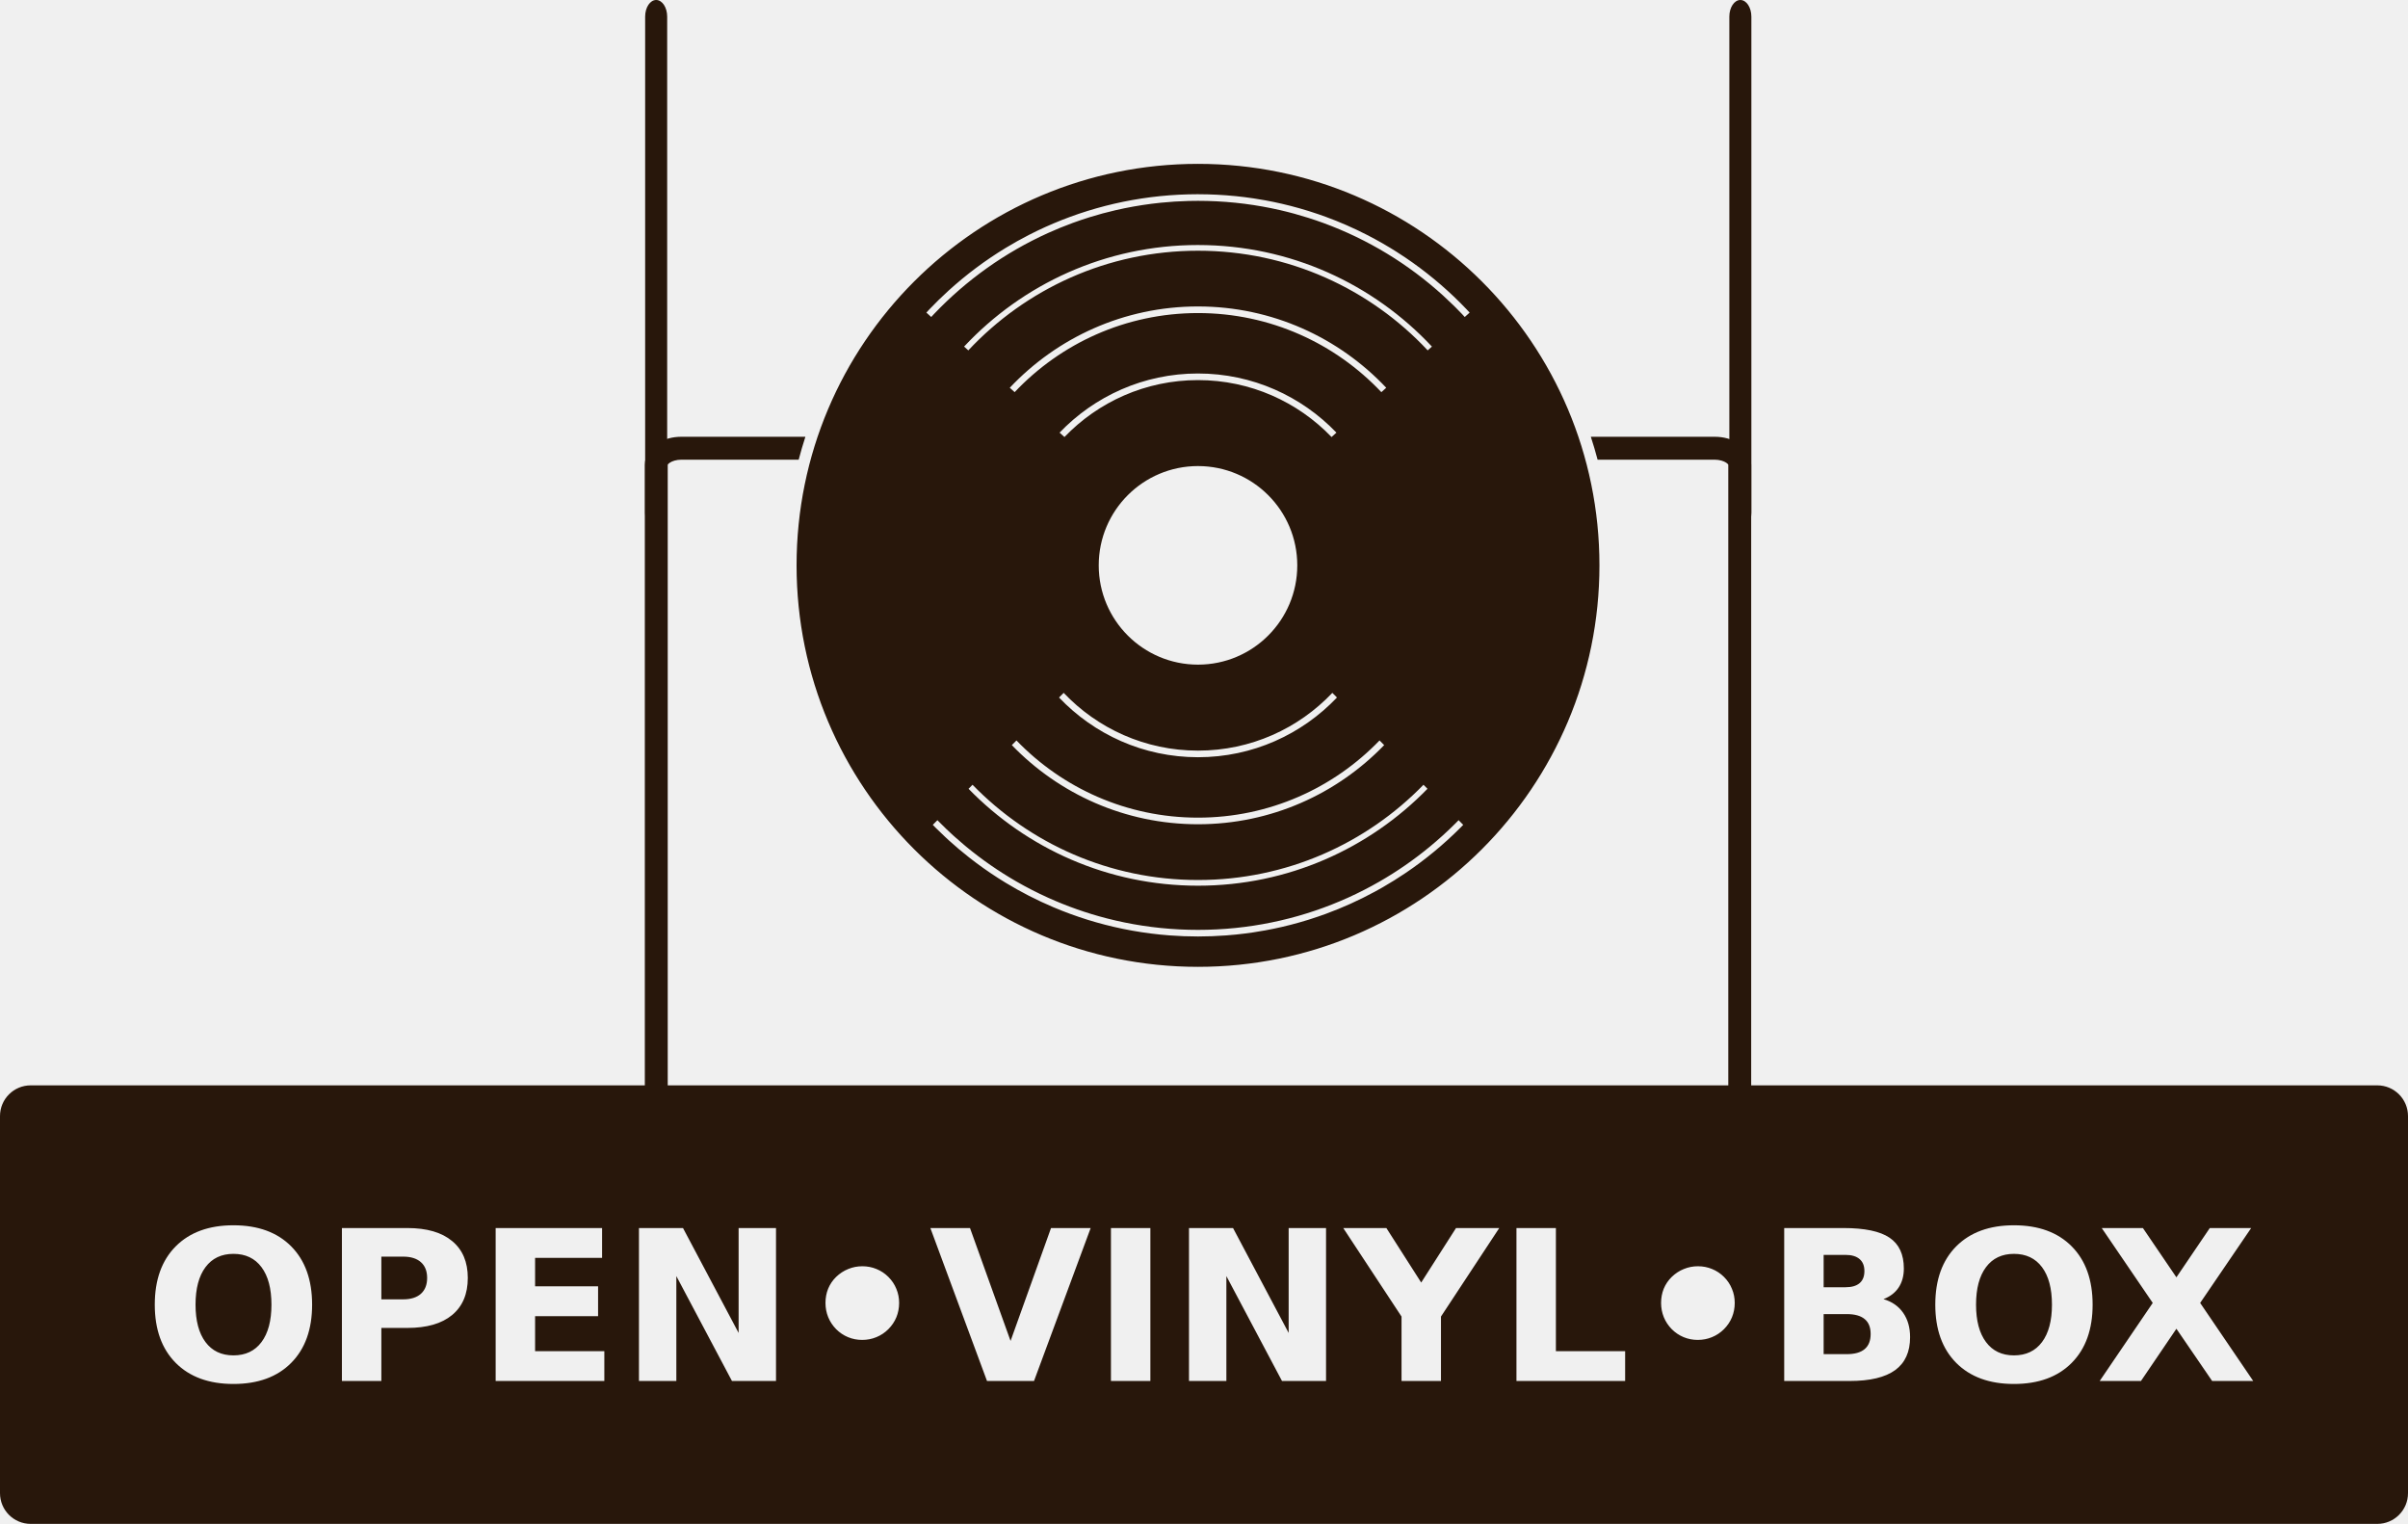
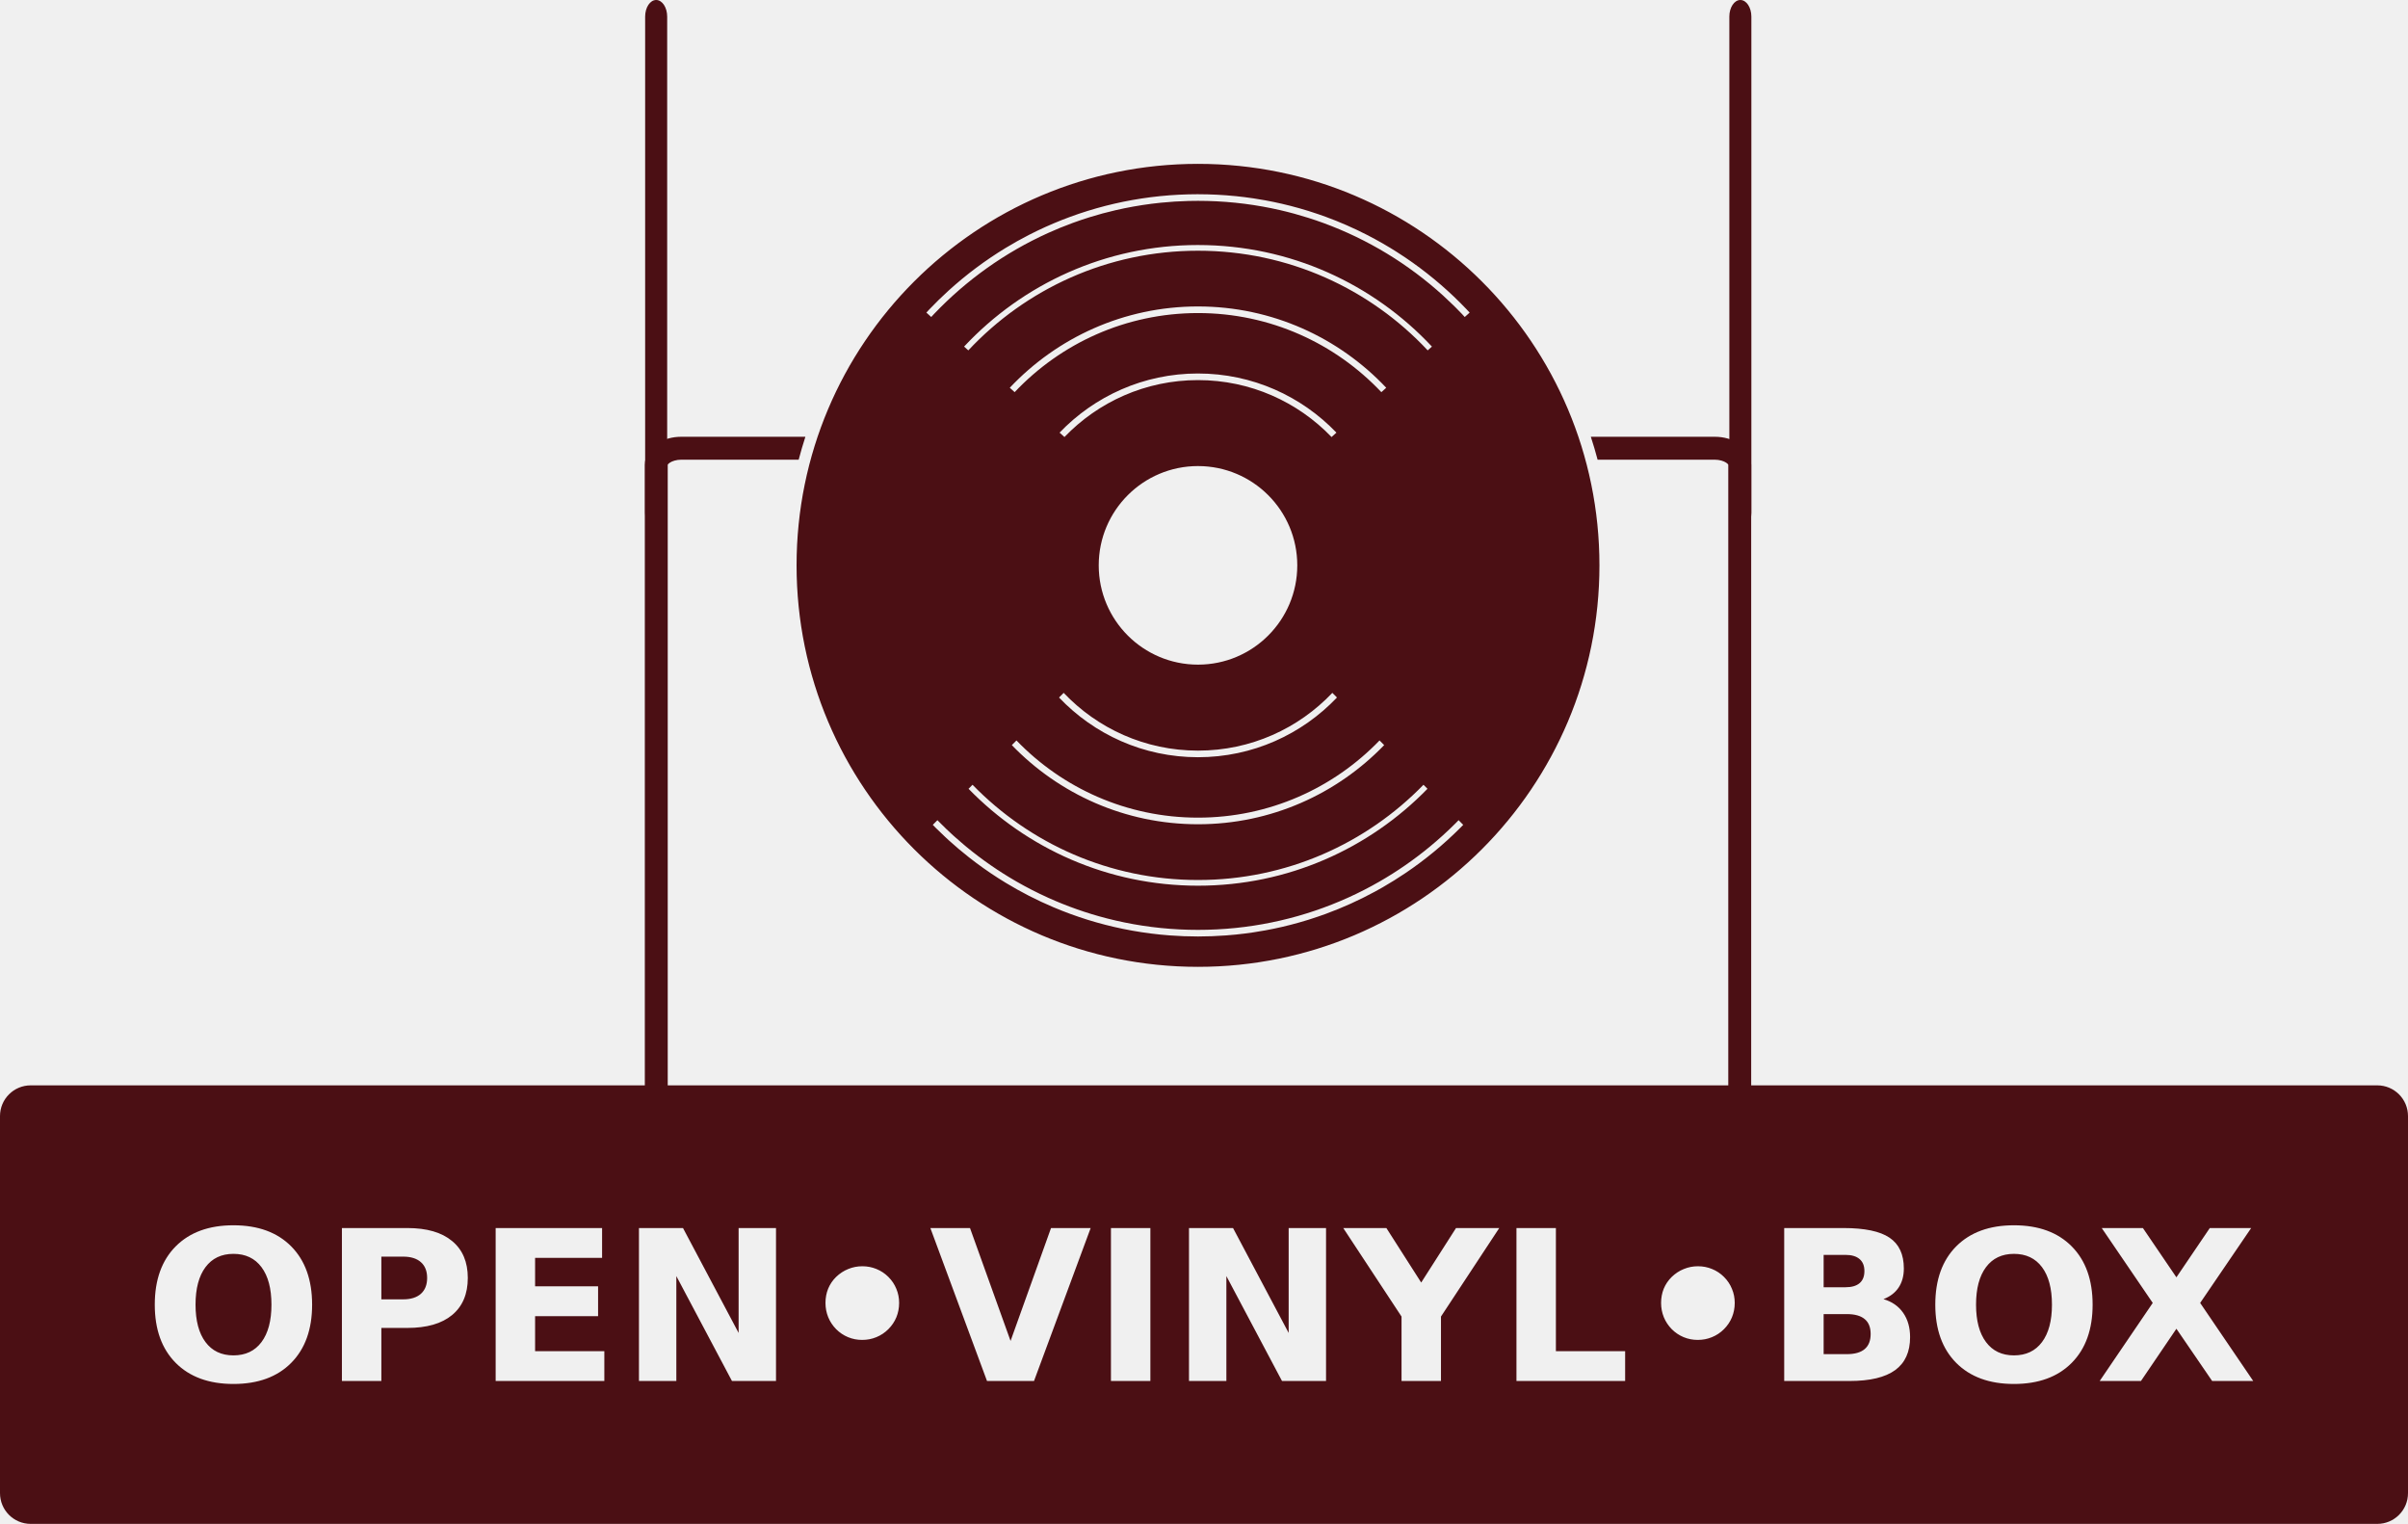
<svg xmlns="http://www.w3.org/2000/svg" width="364.461mm" height="230.614mm" viewBox="0 0 364.461 230.614" version="1.1" id="svg20086">
  <defs id="defs20083">
    <rect x="13.742" y="629.568" width="1358.902" height="240.858" id="rect31237" />
    <rect x="169.031" y="48.401" width="689.398" height="91.644" id="rect29086" />
  </defs>
  <g id="layer1" transform="translate(74.94716,-22.65931)">
-     <path id="path24822" style="display:inline;fill:#28170b;fill-opacity:1;stroke:none;stroke-width:0.71;stroke-dasharray:none;stroke-opacity:1" d="M 106.376,47.457 A 60.759,60.759 0 0 0 45.617,108.215 60.759,60.759 0 0 0 106.376,168.974 60.759,60.759 0 0 0 167.135,108.215 60.759,60.759 0 0 0 106.376,47.457 Z m -0.001,4.596 c 0.485,0 0.968,0.006 1.45,0.019 0.935,0.024 1.863,0.071 2.785,0.14 0.504,0.038 1.006,0.08 1.506,0.131 0.886,0.09 1.765,0.203 2.639,0.333 0.597,0.089 1.191,0.189 1.782,0.297 0.846,0.155 1.687,0.327 2.52,0.519 0.453,0.105 0.903,0.214 1.352,0.33 0.449,0.115 0.895,0.237 1.339,0.363 0.444,0.126 0.886,0.258 1.325,0.394 h 5.2e-4 c 0.108,0.034 0.214,0.07 0.321,0.104 0.769,0.245 1.533,0.502 2.288,0.779 2.15,0.788 4.239,1.703 6.258,2.737 0.404,0.207 0.804,0.418 1.202,0.634 l 5.1e-4,5.17e-4 c 0.796,0.432 1.58,0.883 2.352,1.352 0.619,0.376 1.227,0.767 1.83,1.166 0.149,0.099 0.3,0.195 0.449,0.295 0.747,0.505 1.482,1.027 2.202,1.566 0.36,0.27 0.717,0.543 1.071,0.821 0.708,0.556 1.401,1.129 2.08,1.717 0.34,0.294 0.676,0.592 1.008,0.895 h 5.1e-4 c 0.332,0.302 0.661,0.608 0.986,0.918 0.65,0.62 1.286,1.255 1.906,1.906 0.156,0.163 0.308,0.33 0.462,0.496 l -0.742,0.668 c -0.148,-0.159 -0.29,-0.322 -0.44,-0.479 -0.304,-0.319 -0.613,-0.635 -0.925,-0.947 -0.154,-0.154 -0.312,-0.305 -0.468,-0.457 -0.475,-0.464 -0.956,-0.923 -1.447,-1.369 l -5.2e-4,-5.17e-4 c -0.653,-0.593 -1.321,-1.171 -2.001,-1.733 -0.681,-0.562 -1.376,-1.108 -2.084,-1.638 -0.354,-0.265 -0.711,-0.525 -1.072,-0.781 -0.721,-0.513 -1.455,-1.008 -2.201,-1.487 -0.746,-0.478 -1.505,-0.939 -2.275,-1.382 -0.77,-0.443 -1.552,-0.867 -2.345,-1.273 -0.793,-0.406 -1.597,-0.793 -2.412,-1.162 -0.815,-0.368 -1.64,-0.717 -2.475,-1.046 -0.418,-0.165 -0.837,-0.324 -1.26,-0.479 -0.741,-0.271 -1.491,-0.525 -2.247,-0.765 -1.398,-0.444 -2.819,-0.836 -4.262,-1.169 -0.89,-0.205 -1.788,-0.389 -2.693,-0.551 -0.453,-0.081 -0.908,-0.156 -1.364,-0.226 -0.913,-0.139 -1.834,-0.257 -2.761,-0.351 -1.855,-0.188 -3.737,-0.285 -5.641,-0.285 -0.476,0 -0.951,0.006 -1.424,0.018 -1.419,0.036 -2.826,0.125 -4.217,0.267 -0.927,0.094 -1.848,0.211 -2.761,0.351 -0.457,0.07 -0.911,0.145 -1.364,0.226 -0.905,0.162 -1.803,0.346 -2.693,0.551 h -5.17e-4 c -1.334,0.308 -2.651,0.664 -3.946,1.067 -0.864,0.269 -1.718,0.558 -2.563,0.867 -1.267,0.464 -2.513,0.973 -3.735,1.525 -0.815,0.368 -1.619,0.756 -2.412,1.162 -0.793,0.406 -1.575,0.831 -2.345,1.273 -0.77,0.443 -1.529,0.904 -2.275,1.382 -0.746,0.478 -1.479,0.974 -2.2,1.487 -0.721,0.513 -1.429,1.042 -2.124,1.588 -0.347,0.273 -0.691,0.55 -1.032,0.831 -1.362,1.124 -2.669,2.312 -3.917,3.56 -0.312,0.312 -0.621,0.627 -0.925,0.947 -0.149,0.157 -0.295,0.317 -0.442,0.475 L 65.262,69.964 c 0.154,-0.165 0.306,-0.332 0.461,-0.495 0.93,-0.975 1.894,-1.918 2.892,-2.824 0.332,-0.302 0.669,-0.6 1.009,-0.895 0.34,-0.294 0.683,-0.585 1.029,-0.871 0.693,-0.572 1.401,-1.129 2.122,-1.668 0.721,-0.539 1.455,-1.061 2.202,-1.566 0.747,-0.505 1.506,-0.992 2.278,-1.461 h 5.17e-4 c 1.158,-0.704 2.343,-1.367 3.554,-1.987 1.614,-0.827 3.274,-1.578 4.974,-2.249 0.425,-0.168 0.853,-0.33 1.283,-0.488 0.86,-0.315 1.73,-0.61 2.609,-0.883 0.439,-0.137 0.881,-0.268 1.326,-0.394 0.444,-0.126 0.891,-0.247 1.339,-0.363 0.449,-0.115 0.9,-0.225 1.352,-0.33 0.906,-0.209 1.82,-0.396 2.741,-0.561 0.461,-0.082 0.924,-0.159 1.389,-0.23 0.929,-0.142 1.866,-0.262 2.81,-0.358 0.472,-0.048 0.946,-0.09 1.421,-0.126 0.951,-0.072 1.907,-0.121 2.871,-0.145 0.482,-0.012 0.965,-0.019 1.45,-0.019 z m 0,7.686 c 13.968,0 26.557,5.913 35.405,15.37 l -0.637,0.574 c -8.688,-9.281 -21.048,-15.081 -34.767,-15.081 -13.719,0 -26.078,5.801 -34.766,15.081 L 70.972,75.108 C 79.819,65.652 92.407,59.738 106.375,59.738 Z m 0,9.297 c 11.226,0 21.345,4.733 28.49,12.304 l -0.738,0.666 C 127.167,74.638 117.313,70.035 106.375,70.035 c -10.938,0 -20.791,4.603 -27.75,11.969 L 77.887,81.339 C 85.031,73.768 95.149,69.035 106.375,69.035 Z m 0,10.145 c 8.235,10e-7 15.667,3.438 20.952,8.95 l -0.738,0.665 c -5.101,-5.308 -12.267,-8.615 -20.214,-8.615 -7.946,0 -15.112,3.308 -20.212,8.615 L 85.425,88.13 c 5.285,-5.512 12.715,-8.95 20.95,-8.95 z m 0.001,14.01 A 15.026,15.026 0 0 1 121.401,108.215 15.026,15.026 0 0 1 106.376,123.241 15.026,15.026 0 0 1 91.35,108.215 15.026,15.026 0 0 1 106.376,93.19 Z m 20.333,34.319 0.7,0.706 c -5.29,5.562 -12.756,9.036 -21.033,9.036 -8.277,0 -15.742,-3.474 -21.032,-9.035 l 0.7,-0.706 c 5.107,5.381 12.323,8.741 20.332,8.741 8.009,0 15.226,-3.36 20.334,-8.742 z m 7.144,7.204 0.7,0.705 c -7.126,7.379 -17.114,11.977 -28.178,11.977 -11.064,0 -21.05,-4.597 -28.176,-11.976 l 0.7,-0.705 c 6.943,7.198 16.681,11.681 27.476,11.681 10.795,0 20.534,-4.484 27.477,-11.682 z m 6.65,6.706 0.604,0.609 c -8.807,9.045 -21.114,14.666 -34.731,14.666 -13.617,0 -25.923,-5.621 -34.73,-14.666 l 0.604,-0.609 c 8.649,8.889 20.74,14.412 34.126,14.412 13.386,0 25.477,-5.523 34.127,-14.412 z m 5.315,5.36 0.7,0.706 c -0.144,0.147 -0.286,0.296 -0.431,0.441 -0.635,0.635 -1.285,1.255 -1.95,1.86 h -5.1e-4 c -0.665,0.604 -1.344,1.193 -2.038,1.765 -0.347,0.286 -0.697,0.568 -1.051,0.846 -0.707,0.556 -1.428,1.096 -2.162,1.617 -0.367,0.261 -0.738,0.518 -1.111,0.77 -1.12,0.757 -2.27,1.475 -3.446,2.151 -0.392,0.225 -0.787,0.446 -1.185,0.662 -2.387,1.297 -4.879,2.426 -7.46,3.371 -0.755,0.276 -1.518,0.534 -2.288,0.779 -0.108,0.034 -0.214,0.071 -0.322,0.104 -0.439,0.137 -0.881,0.268 -1.325,0.394 -0.444,0.126 -0.891,0.247 -1.339,0.363 -0.448,0.115 -0.899,0.225 -1.352,0.33 -0.833,0.192 -1.674,0.364 -2.52,0.519 -0.591,0.108 -1.185,0.207 -1.782,0.297 -0.873,0.131 -1.753,0.243 -2.639,0.333 -0.5,0.051 -1.003,0.094 -1.506,0.131 -1.398,0.104 -2.81,0.159 -4.235,0.159 -1.454,0 -2.894,-0.055 -4.32,-0.164 -0.475,-0.036 -0.949,-0.078 -1.421,-0.126 -0.944,-0.096 -1.881,-0.216 -2.81,-0.358 -0.465,-0.071 -0.928,-0.148 -1.389,-0.23 -0.922,-0.165 -1.836,-0.352 -2.741,-0.561 -0.906,-0.209 -1.803,-0.44 -2.692,-0.692 -0.444,-0.126 -0.886,-0.258 -1.326,-0.394 -0.879,-0.274 -1.749,-0.568 -2.609,-0.883 -0.43,-0.158 -0.858,-0.32 -1.283,-0.488 -0.425,-0.168 -0.847,-0.34 -1.267,-0.518 -2.52,-1.066 -4.946,-2.311 -7.262,-3.718 -0.386,-0.235 -0.768,-0.474 -1.148,-0.717 -0.76,-0.487 -1.507,-0.992 -2.241,-1.514 -0.734,-0.522 -1.455,-1.062 -2.162,-1.617 -1.061,-0.834 -2.091,-1.705 -3.089,-2.611 -0.16,-0.146 -0.317,-0.295 -0.475,-0.443 -0.499,-0.464 -0.993,-0.935 -1.475,-1.417 -0.145,-0.145 -0.287,-0.294 -0.43,-0.441 l 0.698,-0.704 c 0.453,0.463 0.913,0.919 1.382,1.366 0.319,0.304 0.642,0.605 0.968,0.902 h 5.17e-4 c 0.153,0.139 0.311,0.275 0.466,0.413 0.353,0.314 0.711,0.624 1.072,0.929 0.155,0.13 0.307,0.263 0.463,0.392 2.384,1.967 4.936,3.738 7.631,5.288 0.77,0.443 1.552,0.867 2.345,1.273 0.793,0.406 1.597,0.793 2.412,1.162 2.851,1.289 5.831,2.342 8.916,3.136 0.441,0.113 0.883,0.221 1.328,0.324 h 5.17e-4 c 0.89,0.205 1.787,0.389 2.693,0.551 0.453,0.081 0.908,0.156 1.364,0.226 0.913,0.139 1.834,0.257 2.761,0.351 0.927,0.094 1.862,0.165 2.802,0.213 0.47,0.024 0.942,0.042 1.415,0.054 0.473,0.012 0.948,0.018 1.424,0.018 1.904,0 3.786,-0.097 5.641,-0.285 0.927,-0.094 1.848,-0.211 2.761,-0.351 0.457,-0.07 0.911,-0.145 1.364,-0.226 0.906,-0.162 1.804,-0.346 2.693,-0.551 3.559,-0.821 6.986,-1.987 10.244,-3.46 0.815,-0.368 1.619,-0.756 2.412,-1.162 0.793,-0.406 1.574,-0.831 2.345,-1.273 2.695,-1.55 5.247,-3.32 7.631,-5.288 0.681,-0.562 1.348,-1.14 2.001,-1.734 0.653,-0.594 1.292,-1.202 1.916,-1.826 0.146,-0.146 0.289,-0.296 0.434,-0.444 z" />
-     <path id="rect26606" style="color:#000000;fill:#28170b;-inkscape-stroke:none" d="m 28.17,88.758 c -1.358,0 -2.614,0.344 -3.639,1.025 -1.024,0.681 -1.881,1.828 -1.881,3.225 v 103.992 c 0,1.397 0.857,2.544 1.881,3.225 1.024,0.681 2.281,1.026 3.639,1.026 H 184.582 c 1.358,0 2.614,-0.345 3.639,-1.026 1.024,-0.681 1.881,-1.828 1.881,-3.225 V 93.008 c 0,-1.397 -0.857,-2.544 -1.881,-3.225 -1.024,-0.681 -2.281,-1.025 -3.639,-1.025 h -18.749 a 62.563,62.563 0 0 1 1.023,3.467 h 17.726 c 0.739,0 1.377,0.216 1.721,0.445 0.344,0.229 0.332,0.341 0.332,0.338 v 103.992 c 0,-0.003 0.012,0.109 -0.332,0.338 -0.344,0.229 -0.982,0.445 -1.721,0.445 H 28.17 c -0.739,0 -1.377,-0.217 -1.721,-0.445 -0.344,-0.229 -0.332,-0.341 -0.332,-0.338 V 93.008 c 0,0.003 -0.012,-0.109 0.332,-0.338 0.344,-0.229 0.982,-0.445 1.721,-0.445 h 17.766 a 62.563,62.563 0 0 1 1.016,-3.467 z" />
-     <path style="display:none;opacity:1;fill:none;fill-opacity:1;stroke:#ffffff;stroke-width:2.67;stroke-dasharray:none;stroke-opacity:1" id="path29030" d="m 35.119,-88.418 a 62.563,62.563 0 0 1 -73.023,-49.816 62.563,62.563 0 0 1 49.681,-73.114 62.563,62.563 0 0 1 73.206,49.546 62.563,62.563 0 0 1 -49.411,73.297" transform="rotate(126.5586)" />
-     <rect style="opacity:1;fill:#28170b;fill-opacity:1;stroke:none;stroke-width:3;stroke-dasharray:none;stroke-opacity:1" id="rect29352" width="3.334" height="80.126" x="22.699" y="22.659" rx="3.785" ry="2.516" />
-     <rect style="opacity:1;fill:#28170b;fill-opacity:1;stroke:none;stroke-width:3;stroke-dasharray:none;stroke-opacity:1" id="rect29354" width="3.334" height="80.126" x="186.796" y="22.659" rx="3.785" ry="2.516" />
-     <path id="rect29775" style="opacity:1;fill:#28170b;fill-opacity:1;stroke:none;stroke-width:2.811;stroke-dasharray:none;stroke-opacity:1" d="M -70.29 186.908 C -72.87 186.908 -74.947 188.985 -74.947 191.565 L -74.947 248.616 C -74.947 251.196 -72.87 253.273 -70.29 253.273 L 284.857 253.273 C 287.437 253.273 289.514 251.196 289.514 248.616 L 289.514 191.565 C 289.514 188.985 287.437 186.908 284.857 186.908 L -70.29 186.908 z M -39.614 208.084 C -35.894 208.084 -32.979 209.148 -30.871 211.277 C -28.762 213.406 -27.708 216.347 -27.708 220.098 C -27.708 223.84 -28.762 226.775 -30.871 228.904 C -32.979 231.033 -35.894 232.098 -39.614 232.098 C -43.325 232.098 -46.239 231.033 -48.358 228.904 C -50.466 226.775 -51.521 223.84 -51.521 220.098 C -51.521 216.347 -50.466 213.406 -48.358 211.277 C -46.239 209.148 -43.325 208.084 -39.614 208.084 z M 229.873 208.084 C 233.594 208.084 236.508 209.148 238.617 211.277 C 240.725 213.406 241.779 216.347 241.779 220.098 C 241.779 223.84 240.725 226.775 238.617 228.904 C 236.508 231.033 233.594 232.098 229.873 232.098 C 226.163 232.098 223.248 231.033 221.129 228.904 C 219.02 226.775 217.967 223.84 217.967 220.098 C 217.967 216.347 219.02 213.406 221.129 211.277 C 223.248 209.148 226.163 208.084 229.873 208.084 z M -23.197 208.502 L -13.29 208.502 C -10.345 208.502 -8.087 209.159 -6.516 210.471 C -4.934 211.773 -4.144 213.634 -4.144 216.052 C -4.144 218.481 -4.934 220.352 -6.516 221.664 C -8.087 222.966 -10.345 223.618 -13.29 223.618 L -17.228 223.618 L -17.228 231.648 L -23.197 231.648 L -23.197 208.502 z M 0.073 208.502 L 16.181 208.502 L 16.181 213.014 L 6.042 213.014 L 6.042 217.323 L 15.576 217.323 L 15.576 221.835 L 6.042 221.835 L 6.042 227.137 L 16.522 227.137 L 16.522 231.648 L 0.073 231.648 L 0.073 208.502 z M 21.762 208.502 L 28.428 208.502 L 36.846 224.377 L 36.846 208.502 L 42.505 208.502 L 42.505 231.648 L 35.838 231.648 L 27.42 215.773 L 27.42 231.648 L 21.762 231.648 L 21.762 208.502 z M 65.868 208.502 L 71.867 208.502 L 78.006 225.586 L 84.13 208.502 L 90.13 208.502 L 81.556 231.648 L 74.441 231.648 L 65.868 208.502 z M 93.199 208.502 L 99.168 208.502 L 99.168 231.648 L 93.199 231.648 L 93.199 208.502 z M 105.012 208.502 L 111.679 208.502 L 120.097 224.377 L 120.097 208.502 L 125.755 208.502 L 125.755 231.648 L 119.089 231.648 L 110.671 215.773 L 110.671 231.648 L 105.012 231.648 L 105.012 208.502 z M 128.36 208.502 L 134.887 208.502 L 140.158 216.75 L 145.429 208.502 L 151.971 208.502 L 143.15 221.897 L 143.15 231.648 L 137.181 231.648 L 137.181 221.897 L 128.36 208.502 z M 154.575 208.502 L 160.544 208.502 L 160.544 227.137 L 171.024 227.137 L 171.024 231.648 L 154.575 231.648 L 154.575 208.502 z M 195.1 208.502 L 204.061 208.502 C 207.275 208.502 209.6 208.988 211.037 209.959 C 212.484 210.931 213.207 212.486 213.207 214.626 C 213.207 215.752 212.943 216.714 212.416 217.509 C 211.889 218.295 211.125 218.879 210.122 219.261 C 211.404 219.633 212.396 220.321 213.099 221.323 C 213.802 222.326 214.153 223.556 214.153 225.013 C 214.153 227.245 213.399 228.909 211.89 230.005 C 210.381 231.1 208.086 231.648 205.006 231.648 L 195.1 231.648 L 195.1 208.502 z M 243.159 208.502 L 249.391 208.502 L 254.461 215.959 L 259.515 208.502 L 265.777 208.502 L 258.057 219.835 L 266.088 231.648 L 259.871 231.648 L 254.461 223.742 L 249.097 231.648 L 242.849 231.648 L 250.879 219.835 L 243.159 208.502 z M -39.614 212.409 C -41.433 212.409 -42.844 213.081 -43.847 214.424 C -44.849 215.768 -45.351 217.659 -45.351 220.098 C -45.351 222.527 -44.849 224.413 -43.847 225.757 C -42.844 227.101 -41.433 227.772 -39.614 227.772 C -37.785 227.772 -36.369 227.101 -35.367 225.757 C -34.364 224.413 -33.863 222.527 -33.863 220.098 C -33.863 217.659 -34.364 215.768 -35.367 214.424 C -36.369 213.081 -37.785 212.409 -39.614 212.409 z M 229.873 212.409 C 228.054 212.409 226.643 213.081 225.641 214.424 C 224.638 215.768 224.136 217.659 224.136 220.098 C 224.136 222.527 224.638 224.413 225.641 225.757 C 226.643 227.101 228.054 227.772 229.873 227.772 C 231.702 227.772 233.118 227.101 234.121 225.757 C 235.123 224.413 235.625 222.527 235.625 220.098 C 235.625 217.659 235.123 215.768 234.121 214.424 C 233.118 213.081 231.702 212.409 229.873 212.409 z M 201.069 212.564 L 201.069 217.463 L 204.371 217.463 C 205.311 217.463 206.024 217.256 206.51 216.843 C 206.996 216.429 207.239 215.82 207.239 215.013 C 207.239 214.218 206.996 213.613 206.51 213.2 C 206.024 212.776 205.311 212.564 204.371 212.564 L 201.069 212.564 z M -17.228 212.828 L -17.228 219.292 L -13.926 219.292 C -12.769 219.292 -11.875 219.013 -11.244 218.455 C -10.614 217.887 -10.298 217.086 -10.298 216.052 C -10.298 215.019 -10.614 214.223 -11.244 213.665 C -11.875 213.107 -12.769 212.828 -13.926 212.828 L -17.228 212.828 z M 55.574 214.285 C 56.328 214.285 57.041 214.424 57.713 214.703 C 58.395 214.982 58.995 215.38 59.511 215.897 C 60.049 216.435 60.452 217.039 60.721 217.711 C 61 218.372 61.139 219.08 61.139 219.835 C 61.139 220.6 61 221.323 60.721 222.005 C 60.441 222.677 60.038 223.277 59.511 223.804 C 58.984 224.331 58.38 224.734 57.697 225.013 C 57.026 225.292 56.307 225.431 55.543 225.431 C 54.788 225.431 54.075 225.292 53.403 225.013 C 52.731 224.734 52.132 224.331 51.605 223.804 C 51.088 223.277 50.69 222.677 50.411 222.005 C 50.132 221.323 49.993 220.6 49.993 219.835 C 49.993 219.07 50.127 218.352 50.396 217.68 C 50.675 217.008 51.078 216.414 51.605 215.897 C 52.153 215.37 52.762 214.972 53.434 214.703 C 54.106 214.424 54.819 214.285 55.574 214.285 z M 182.046 214.285 C 182.801 214.285 183.514 214.424 184.186 214.703 C 184.868 214.982 185.467 215.38 185.984 215.897 C 186.522 216.435 186.925 217.039 187.193 217.711 C 187.472 218.372 187.612 219.08 187.612 219.835 C 187.612 220.6 187.472 221.323 187.193 222.005 C 186.914 222.677 186.511 223.277 185.984 223.804 C 185.457 224.331 184.852 224.734 184.17 225.013 C 183.499 225.292 182.78 225.431 182.015 225.431 C 181.261 225.431 180.548 225.292 179.876 225.013 C 179.204 224.734 178.605 224.331 178.078 223.804 C 177.561 223.277 177.163 222.677 176.884 222.005 C 176.605 221.323 176.465 220.6 176.465 219.835 C 176.465 219.07 176.6 218.352 176.868 217.68 C 177.148 217.008 177.551 216.414 178.078 215.897 C 178.625 215.37 179.235 214.972 179.907 214.703 C 180.579 214.424 181.292 214.285 182.046 214.285 z M 201.069 221.525 L 201.069 227.586 L 204.572 227.586 C 205.771 227.586 206.67 227.333 207.27 226.827 C 207.879 226.32 208.184 225.555 208.184 224.532 C 208.184 223.53 207.885 222.78 207.285 222.284 C 206.686 221.778 205.781 221.525 204.572 221.525 L 201.069 221.525 z " />
-     <g aria-label="OPEN•VINYL•BOX" transform="matrix(0.2645833,0,0,0.2645833,-56.73819,33.8623)" id="text31235" style="font-weight:bold;font-size:133.333px;font-family:'DejaVu Sans';-inkscape-font-specification:'DejaVu Sans, Bold';white-space:pre;shape-inside:url(#rect31237);opacity:1;fill:#28170b;stroke-width:11.339" />
+     <path id="path24822" style="display:inline;fill:#4b0f14;fill-opacity:1;stroke:none;stroke-width:0.71;stroke-dasharray:none;stroke-opacity:1" d="M 106.376,47.457 A 60.759,60.759 0 0 0 45.617,108.215 60.759,60.759 0 0 0 106.376,168.974 60.759,60.759 0 0 0 167.135,108.215 60.759,60.759 0 0 0 106.376,47.457 Z m -0.001,4.596 c 0.485,0 0.968,0.006 1.45,0.019 0.935,0.024 1.863,0.071 2.785,0.14 0.504,0.038 1.006,0.08 1.506,0.131 0.886,0.09 1.765,0.203 2.639,0.333 0.597,0.089 1.191,0.189 1.782,0.297 0.846,0.155 1.687,0.327 2.52,0.519 0.453,0.105 0.903,0.214 1.352,0.33 0.449,0.115 0.895,0.237 1.339,0.363 0.444,0.126 0.886,0.258 1.325,0.394 h 5.2e-4 c 0.108,0.034 0.214,0.07 0.321,0.104 0.769,0.245 1.533,0.502 2.288,0.779 2.15,0.788 4.239,1.703 6.258,2.737 0.404,0.207 0.804,0.418 1.202,0.634 l 5.1e-4,5.17e-4 c 0.796,0.432 1.58,0.883 2.352,1.352 0.619,0.376 1.227,0.767 1.83,1.166 0.149,0.099 0.3,0.195 0.449,0.295 0.747,0.505 1.482,1.027 2.202,1.566 0.36,0.27 0.717,0.543 1.071,0.821 0.708,0.556 1.401,1.129 2.08,1.717 0.34,0.294 0.676,0.592 1.008,0.895 h 5.1e-4 c 0.332,0.302 0.661,0.608 0.986,0.918 0.65,0.62 1.286,1.255 1.906,1.906 0.156,0.163 0.308,0.33 0.462,0.496 l -0.742,0.668 c -0.148,-0.159 -0.29,-0.322 -0.44,-0.479 -0.304,-0.319 -0.613,-0.635 -0.925,-0.947 -0.154,-0.154 -0.312,-0.305 -0.468,-0.457 -0.475,-0.464 -0.956,-0.923 -1.447,-1.369 l -5.2e-4,-5.17e-4 c -0.653,-0.593 -1.321,-1.171 -2.001,-1.733 -0.681,-0.562 -1.376,-1.108 -2.084,-1.638 -0.354,-0.265 -0.711,-0.525 -1.072,-0.781 -0.721,-0.513 -1.455,-1.008 -2.201,-1.487 -0.746,-0.478 -1.505,-0.939 -2.275,-1.382 -0.77,-0.443 -1.552,-0.867 -2.345,-1.273 -0.793,-0.406 -1.597,-0.793 -2.412,-1.162 -0.815,-0.368 -1.64,-0.717 -2.475,-1.046 -0.418,-0.165 -0.837,-0.324 -1.26,-0.479 -0.741,-0.271 -1.491,-0.525 -2.247,-0.765 -1.398,-0.444 -2.819,-0.836 -4.262,-1.169 -0.89,-0.205 -1.788,-0.389 -2.693,-0.551 -0.453,-0.081 -0.908,-0.156 -1.364,-0.226 -0.913,-0.139 -1.834,-0.257 -2.761,-0.351 -1.855,-0.188 -3.737,-0.285 -5.641,-0.285 -0.476,0 -0.951,0.006 -1.424,0.018 -1.419,0.036 -2.826,0.125 -4.217,0.267 -0.927,0.094 -1.848,0.211 -2.761,0.351 -0.457,0.07 -0.911,0.145 -1.364,0.226 -0.905,0.162 -1.803,0.346 -2.693,0.551 h -5.17e-4 c -1.334,0.308 -2.651,0.664 -3.946,1.067 -0.864,0.269 -1.718,0.558 -2.563,0.867 -1.267,0.464 -2.513,0.973 -3.735,1.525 -0.815,0.368 -1.619,0.756 -2.412,1.162 -0.793,0.406 -1.575,0.831 -2.345,1.273 -0.77,0.443 -1.529,0.904 -2.275,1.382 -0.746,0.478 -1.479,0.974 -2.2,1.487 -0.721,0.513 -1.429,1.042 -2.124,1.588 -0.347,0.273 -0.691,0.55 -1.032,0.831 -1.362,1.124 -2.669,2.312 -3.917,3.56 -0.312,0.312 -0.621,0.627 -0.925,0.947 -0.149,0.157 -0.295,0.317 -0.442,0.475 L 65.262,69.964 c 0.154,-0.165 0.306,-0.332 0.461,-0.495 0.93,-0.975 1.894,-1.918 2.892,-2.824 0.332,-0.302 0.669,-0.6 1.009,-0.895 0.34,-0.294 0.683,-0.585 1.029,-0.871 0.693,-0.572 1.401,-1.129 2.122,-1.668 0.721,-0.539 1.455,-1.061 2.202,-1.566 0.747,-0.505 1.506,-0.992 2.278,-1.461 h 5.17e-4 c 1.158,-0.704 2.343,-1.367 3.554,-1.987 1.614,-0.827 3.274,-1.578 4.974,-2.249 0.425,-0.168 0.853,-0.33 1.283,-0.488 0.86,-0.315 1.73,-0.61 2.609,-0.883 0.439,-0.137 0.881,-0.268 1.326,-0.394 0.444,-0.126 0.891,-0.247 1.339,-0.363 0.449,-0.115 0.9,-0.225 1.352,-0.33 0.906,-0.209 1.82,-0.396 2.741,-0.561 0.461,-0.082 0.924,-0.159 1.389,-0.23 0.929,-0.142 1.866,-0.262 2.81,-0.358 0.472,-0.048 0.946,-0.09 1.421,-0.126 0.951,-0.072 1.907,-0.121 2.871,-0.145 0.482,-0.012 0.965,-0.019 1.45,-0.019 z m 0,7.686 c 13.968,0 26.557,5.913 35.405,15.37 l -0.637,0.574 c -8.688,-9.281 -21.048,-15.081 -34.767,-15.081 -13.719,0 -26.078,5.801 -34.766,15.081 L 70.972,75.108 C 79.819,65.652 92.407,59.738 106.375,59.738 Z m 0,9.297 c 11.226,0 21.345,4.733 28.49,12.304 l -0.738,0.666 C 127.167,74.638 117.313,70.035 106.375,70.035 c -10.938,0 -20.791,4.603 -27.75,11.969 L 77.887,81.339 C 85.031,73.768 95.149,69.035 106.375,69.035 Z m 0,10.145 c 8.235,10e-7 15.667,3.438 20.952,8.95 l -0.738,0.665 c -5.101,-5.308 -12.267,-8.615 -20.214,-8.615 -7.946,0 -15.112,3.308 -20.212,8.615 L 85.425,88.13 c 5.285,-5.512 12.715,-8.95 20.95,-8.95 z m 0.001,14.01 A 15.026,15.026 0 0 1 121.401,108.215 15.026,15.026 0 0 1 106.376,123.241 15.026,15.026 0 0 1 91.35,108.215 15.026,15.026 0 0 1 106.376,93.19 Z m 20.333,34.319 0.7,0.706 c -5.29,5.562 -12.756,9.036 -21.033,9.036 -8.277,0 -15.742,-3.474 -21.032,-9.035 l 0.7,-0.706 c 5.107,5.381 12.323,8.741 20.332,8.741 8.009,0 15.226,-3.36 20.334,-8.742 z m 7.144,7.204 0.7,0.705 c -7.126,7.379 -17.114,11.977 -28.178,11.977 -11.064,0 -21.05,-4.597 -28.176,-11.976 l 0.7,-0.705 c 6.943,7.198 16.681,11.681 27.476,11.681 10.795,0 20.534,-4.484 27.477,-11.682 z m 6.65,6.706 0.604,0.609 c -8.807,9.045 -21.114,14.666 -34.731,14.666 -13.617,0 -25.923,-5.621 -34.73,-14.666 l 0.604,-0.609 c 8.649,8.889 20.74,14.412 34.126,14.412 13.386,0 25.477,-5.523 34.127,-14.412 z m 5.315,5.36 0.7,0.706 c -0.144,0.147 -0.286,0.296 -0.431,0.441 -0.635,0.635 -1.285,1.255 -1.95,1.86 h -5.1e-4 c -0.665,0.604 -1.344,1.193 -2.038,1.765 -0.347,0.286 -0.697,0.568 -1.051,0.846 -0.707,0.556 -1.428,1.096 -2.162,1.617 -0.367,0.261 -0.738,0.518 -1.111,0.77 -1.12,0.757 -2.27,1.475 -3.446,2.151 -0.392,0.225 -0.787,0.446 -1.185,0.662 -2.387,1.297 -4.879,2.426 -7.46,3.371 -0.755,0.276 -1.518,0.534 -2.288,0.779 -0.108,0.034 -0.214,0.071 -0.322,0.104 -0.439,0.137 -0.881,0.268 -1.325,0.394 -0.444,0.126 -0.891,0.247 -1.339,0.363 -0.448,0.115 -0.899,0.225 -1.352,0.33 -0.833,0.192 -1.674,0.364 -2.52,0.519 -0.591,0.108 -1.185,0.207 -1.782,0.297 -0.873,0.131 -1.753,0.243 -2.639,0.333 -0.5,0.051 -1.003,0.094 -1.506,0.131 -1.398,0.104 -2.81,0.159 -4.235,0.159 -1.454,0 -2.894,-0.055 -4.32,-0.164 -0.475,-0.036 -0.949,-0.078 -1.421,-0.126 -0.944,-0.096 -1.881,-0.216 -2.81,-0.358 -0.465,-0.071 -0.928,-0.148 -1.389,-0.23 -0.922,-0.165 -1.836,-0.352 -2.741,-0.561 -0.906,-0.209 -1.803,-0.44 -2.692,-0.692 -0.444,-0.126 -0.886,-0.258 -1.326,-0.394 -0.879,-0.274 -1.749,-0.568 -2.609,-0.883 -0.43,-0.158 -0.858,-0.32 -1.283,-0.488 -0.425,-0.168 -0.847,-0.34 -1.267,-0.518 -2.52,-1.066 -4.946,-2.311 -7.262,-3.718 -0.386,-0.235 -0.768,-0.474 -1.148,-0.717 -0.76,-0.487 -1.507,-0.992 -2.241,-1.514 -0.734,-0.522 -1.455,-1.062 -2.162,-1.617 -1.061,-0.834 -2.091,-1.705 -3.089,-2.611 -0.16,-0.146 -0.317,-0.295 -0.475,-0.443 -0.499,-0.464 -0.993,-0.935 -1.475,-1.417 -0.145,-0.145 -0.287,-0.294 -0.43,-0.441 l 0.698,-0.704 c 0.453,0.463 0.913,0.919 1.382,1.366 0.319,0.304 0.642,0.605 0.968,0.902 h 5.17e-4 c 0.153,0.139 0.311,0.275 0.466,0.413 0.353,0.314 0.711,0.624 1.072,0.929 0.155,0.13 0.307,0.263 0.463,0.392 2.384,1.967 4.936,3.738 7.631,5.288 0.77,0.443 1.552,0.867 2.345,1.273 0.793,0.406 1.597,0.793 2.412,1.162 2.851,1.289 5.831,2.342 8.916,3.136 0.441,0.113 0.883,0.221 1.328,0.324 h 5.17e-4 c 0.89,0.205 1.787,0.389 2.693,0.551 0.453,0.081 0.908,0.156 1.364,0.226 0.913,0.139 1.834,0.257 2.761,0.351 0.927,0.094 1.862,0.165 2.802,0.213 0.47,0.024 0.942,0.042 1.415,0.054 0.473,0.012 0.948,0.018 1.424,0.018 1.904,0 3.786,-0.097 5.641,-0.285 0.927,-0.094 1.848,-0.211 2.761,-0.351 0.457,-0.07 0.911,-0.145 1.364,-0.226 0.906,-0.162 1.804,-0.346 2.693,-0.551 3.559,-0.821 6.986,-1.987 10.244,-3.46 0.815,-0.368 1.619,-0.756 2.412,-1.162 0.793,-0.406 1.574,-0.831 2.345,-1.273 2.695,-1.55 5.247,-3.32 7.631,-5.288 0.681,-0.562 1.348,-1.14 2.001,-1.734 0.653,-0.594 1.292,-1.202 1.916,-1.826 0.146,-0.146 0.289,-0.296 0.434,-0.444 z" />
+     <path id="rect26606" style="color:#000000;fill:#4b0f14;-inkscape-stroke:none;fill-opacity:1" d="m 28.17,88.758 c -1.358,0 -2.614,0.344 -3.639,1.025 -1.024,0.681 -1.881,1.828 -1.881,3.225 v 103.992 c 0,1.397 0.857,2.544 1.881,3.225 1.024,0.681 2.281,1.026 3.639,1.026 H 184.582 c 1.358,0 2.614,-0.345 3.639,-1.026 1.024,-0.681 1.881,-1.828 1.881,-3.225 V 93.008 c 0,-1.397 -0.857,-2.544 -1.881,-3.225 -1.024,-0.681 -2.281,-1.025 -3.639,-1.025 h -18.749 a 62.563,62.563 0 0 1 1.023,3.467 h 17.726 c 0.739,0 1.377,0.216 1.721,0.445 0.344,0.229 0.332,0.341 0.332,0.338 v 103.992 c 0,-0.003 0.012,0.109 -0.332,0.338 -0.344,0.229 -0.982,0.445 -1.721,0.445 H 28.17 c -0.739,0 -1.377,-0.217 -1.721,-0.445 -0.344,-0.229 -0.332,-0.341 -0.332,-0.338 V 93.008 c 0,0.003 -0.012,-0.109 0.332,-0.338 0.344,-0.229 0.982,-0.445 1.721,-0.445 h 17.766 a 62.563,62.563 0 0 1 1.016,-3.467 z" />
+     <path style="display:none;opacity:1;fill:#4b0f14;fill-opacity:1;stroke:#ffffff;stroke-width:2.67;stroke-dasharray:none;stroke-opacity:1" id="path29030" d="m 35.119,-88.418 a 62.563,62.563 0 0 1 -73.023,-49.816 62.563,62.563 0 0 1 49.681,-73.114 62.563,62.563 0 0 1 73.206,49.546 62.563,62.563 0 0 1 -49.411,73.297" transform="rotate(126.5586)" />
+     <rect style="opacity:1;fill:#4b0f14;fill-opacity:1;stroke:none;stroke-width:3;stroke-dasharray:none;stroke-opacity:1" id="rect29352" width="3.334" height="80.126" x="22.699" y="22.659" rx="3.785" ry="2.516" />
+     <rect style="opacity:1;fill:#4b0f14;fill-opacity:1;stroke:none;stroke-width:3;stroke-dasharray:none;stroke-opacity:1" id="rect29354" width="3.334" height="80.126" x="186.796" y="22.659" rx="3.785" ry="2.516" />
+     <path id="rect29775" style="opacity:1;fill:#4b0f14;fill-opacity:1;stroke:none;stroke-width:2.811;stroke-dasharray:none;stroke-opacity:1" d="M -70.29 186.908 C -72.87 186.908 -74.947 188.985 -74.947 191.565 L -74.947 248.616 C -74.947 251.196 -72.87 253.273 -70.29 253.273 L 284.857 253.273 C 287.437 253.273 289.514 251.196 289.514 248.616 L 289.514 191.565 C 289.514 188.985 287.437 186.908 284.857 186.908 L -70.29 186.908 z M -39.614 208.084 C -35.894 208.084 -32.979 209.148 -30.871 211.277 C -28.762 213.406 -27.708 216.347 -27.708 220.098 C -27.708 223.84 -28.762 226.775 -30.871 228.904 C -32.979 231.033 -35.894 232.098 -39.614 232.098 C -43.325 232.098 -46.239 231.033 -48.358 228.904 C -50.466 226.775 -51.521 223.84 -51.521 220.098 C -51.521 216.347 -50.466 213.406 -48.358 211.277 C -46.239 209.148 -43.325 208.084 -39.614 208.084 z M 229.873 208.084 C 233.594 208.084 236.508 209.148 238.617 211.277 C 240.725 213.406 241.779 216.347 241.779 220.098 C 241.779 223.84 240.725 226.775 238.617 228.904 C 236.508 231.033 233.594 232.098 229.873 232.098 C 226.163 232.098 223.248 231.033 221.129 228.904 C 219.02 226.775 217.967 223.84 217.967 220.098 C 217.967 216.347 219.02 213.406 221.129 211.277 C 223.248 209.148 226.163 208.084 229.873 208.084 z M -23.197 208.502 L -13.29 208.502 C -10.345 208.502 -8.087 209.159 -6.516 210.471 C -4.934 211.773 -4.144 213.634 -4.144 216.052 C -4.144 218.481 -4.934 220.352 -6.516 221.664 C -8.087 222.966 -10.345 223.618 -13.29 223.618 L -17.228 223.618 L -17.228 231.648 L -23.197 231.648 L -23.197 208.502 z M 0.073 208.502 L 16.181 208.502 L 16.181 213.014 L 6.042 213.014 L 6.042 217.323 L 15.576 217.323 L 15.576 221.835 L 6.042 221.835 L 6.042 227.137 L 16.522 227.137 L 16.522 231.648 L 0.073 231.648 L 0.073 208.502 z M 21.762 208.502 L 28.428 208.502 L 36.846 224.377 L 36.846 208.502 L 42.505 208.502 L 42.505 231.648 L 35.838 231.648 L 27.42 215.773 L 27.42 231.648 L 21.762 231.648 L 21.762 208.502 z M 65.868 208.502 L 71.867 208.502 L 78.006 225.586 L 84.13 208.502 L 90.13 208.502 L 81.556 231.648 L 74.441 231.648 L 65.868 208.502 z M 93.199 208.502 L 99.168 208.502 L 99.168 231.648 L 93.199 231.648 L 93.199 208.502 z M 105.012 208.502 L 111.679 208.502 L 120.097 224.377 L 120.097 208.502 L 125.755 208.502 L 125.755 231.648 L 119.089 231.648 L 110.671 215.773 L 110.671 231.648 L 105.012 231.648 L 105.012 208.502 z M 128.36 208.502 L 134.887 208.502 L 140.158 216.75 L 145.429 208.502 L 151.971 208.502 L 143.15 221.897 L 143.15 231.648 L 137.181 231.648 L 137.181 221.897 L 128.36 208.502 z M 154.575 208.502 L 160.544 208.502 L 160.544 227.137 L 171.024 227.137 L 171.024 231.648 L 154.575 231.648 L 154.575 208.502 z M 195.1 208.502 L 204.061 208.502 C 207.275 208.502 209.6 208.988 211.037 209.959 C 212.484 210.931 213.207 212.486 213.207 214.626 C 213.207 215.752 212.943 216.714 212.416 217.509 C 211.889 218.295 211.125 218.879 210.122 219.261 C 211.404 219.633 212.396 220.321 213.099 221.323 C 213.802 222.326 214.153 223.556 214.153 225.013 C 214.153 227.245 213.399 228.909 211.89 230.005 C 210.381 231.1 208.086 231.648 205.006 231.648 L 195.1 231.648 L 195.1 208.502 z M 243.159 208.502 L 249.391 208.502 L 254.461 215.959 L 259.515 208.502 L 265.777 208.502 L 258.057 219.835 L 266.088 231.648 L 259.871 231.648 L 254.461 223.742 L 249.097 231.648 L 242.849 231.648 L 250.879 219.835 L 243.159 208.502 z M -39.614 212.409 C -41.433 212.409 -42.844 213.081 -43.847 214.424 C -44.849 215.768 -45.351 217.659 -45.351 220.098 C -45.351 222.527 -44.849 224.413 -43.847 225.757 C -42.844 227.101 -41.433 227.772 -39.614 227.772 C -37.785 227.772 -36.369 227.101 -35.367 225.757 C -34.364 224.413 -33.863 222.527 -33.863 220.098 C -33.863 217.659 -34.364 215.768 -35.367 214.424 C -36.369 213.081 -37.785 212.409 -39.614 212.409 z M 229.873 212.409 C 228.054 212.409 226.643 213.081 225.641 214.424 C 224.638 215.768 224.136 217.659 224.136 220.098 C 224.136 222.527 224.638 224.413 225.641 225.757 C 226.643 227.101 228.054 227.772 229.873 227.772 C 231.702 227.772 233.118 227.101 234.121 225.757 C 235.123 224.413 235.625 222.527 235.625 220.098 C 235.625 217.659 235.123 215.768 234.121 214.424 C 233.118 213.081 231.702 212.409 229.873 212.409 z M 201.069 212.564 L 201.069 217.463 L 204.371 217.463 C 205.311 217.463 206.024 217.256 206.51 216.843 C 206.996 216.429 207.239 215.82 207.239 215.013 C 207.239 214.218 206.996 213.613 206.51 213.2 C 206.024 212.776 205.311 212.564 204.371 212.564 L 201.069 212.564 z M -17.228 212.828 L -17.228 219.292 L -13.926 219.292 C -12.769 219.292 -11.875 219.013 -11.244 218.455 C -10.614 217.887 -10.298 217.086 -10.298 216.052 C -10.298 215.019 -10.614 214.223 -11.244 213.665 C -11.875 213.107 -12.769 212.828 -13.926 212.828 L -17.228 212.828 z M 55.574 214.285 C 56.328 214.285 57.041 214.424 57.713 214.703 C 58.395 214.982 58.995 215.38 59.511 215.897 C 60.049 216.435 60.452 217.039 60.721 217.711 C 61 218.372 61.139 219.08 61.139 219.835 C 61.139 220.6 61 221.323 60.721 222.005 C 60.441 222.677 60.038 223.277 59.511 223.804 C 58.984 224.331 58.38 224.734 57.697 225.013 C 57.026 225.292 56.307 225.431 55.543 225.431 C 54.788 225.431 54.075 225.292 53.403 225.013 C 52.731 224.734 52.132 224.331 51.605 223.804 C 51.088 223.277 50.69 222.677 50.411 222.005 C 50.132 221.323 49.993 220.6 49.993 219.835 C 49.993 219.07 50.127 218.352 50.396 217.68 C 50.675 217.008 51.078 216.414 51.605 215.897 C 52.153 215.37 52.762 214.972 53.434 214.703 C 54.106 214.424 54.819 214.285 55.574 214.285 z M 182.046 214.285 C 182.801 214.285 183.514 214.424 184.186 214.703 C 184.868 214.982 185.467 215.38 185.984 215.897 C 186.522 216.435 186.925 217.039 187.193 217.711 C 187.472 218.372 187.612 219.08 187.612 219.835 C 187.612 220.6 187.472 221.323 187.193 222.005 C 186.914 222.677 186.511 223.277 185.984 223.804 C 185.457 224.331 184.852 224.734 184.17 225.013 C 183.499 225.292 182.78 225.431 182.015 225.431 C 181.261 225.431 180.548 225.292 179.876 225.013 C 179.204 224.734 178.605 224.331 178.078 223.804 C 177.561 223.277 177.163 222.677 176.884 222.005 C 176.605 221.323 176.465 220.6 176.465 219.835 C 176.465 219.07 176.6 218.352 176.868 217.68 C 177.148 217.008 177.551 216.414 178.078 215.897 C 178.625 215.37 179.235 214.972 179.907 214.703 C 180.579 214.424 181.292 214.285 182.046 214.285 z M 201.069 221.525 L 201.069 227.586 L 204.572 227.586 C 205.771 227.586 206.67 227.333 207.27 226.827 C 207.879 226.32 208.184 225.555 208.184 224.532 C 208.184 223.53 207.885 222.78 207.285 222.284 C 206.686 221.778 205.781 221.525 204.572 221.525 L 201.069 221.525 z " />
+     <g aria-label="OPEN•VINYL•BOX" transform="matrix(0.2645833,0,0,0.2645833,-56.73819,33.8623)" id="text31235" style="font-weight:bold;font-size:133.333px;font-family:'DejaVu Sans';-inkscape-font-specification:'DejaVu Sans, Bold';white-space:pre;shape-inside:url(#rect31237);opacity:1;fill:#4b0f14;stroke-width:11.339;fill-opacity:1" />
  </g>
</svg>
